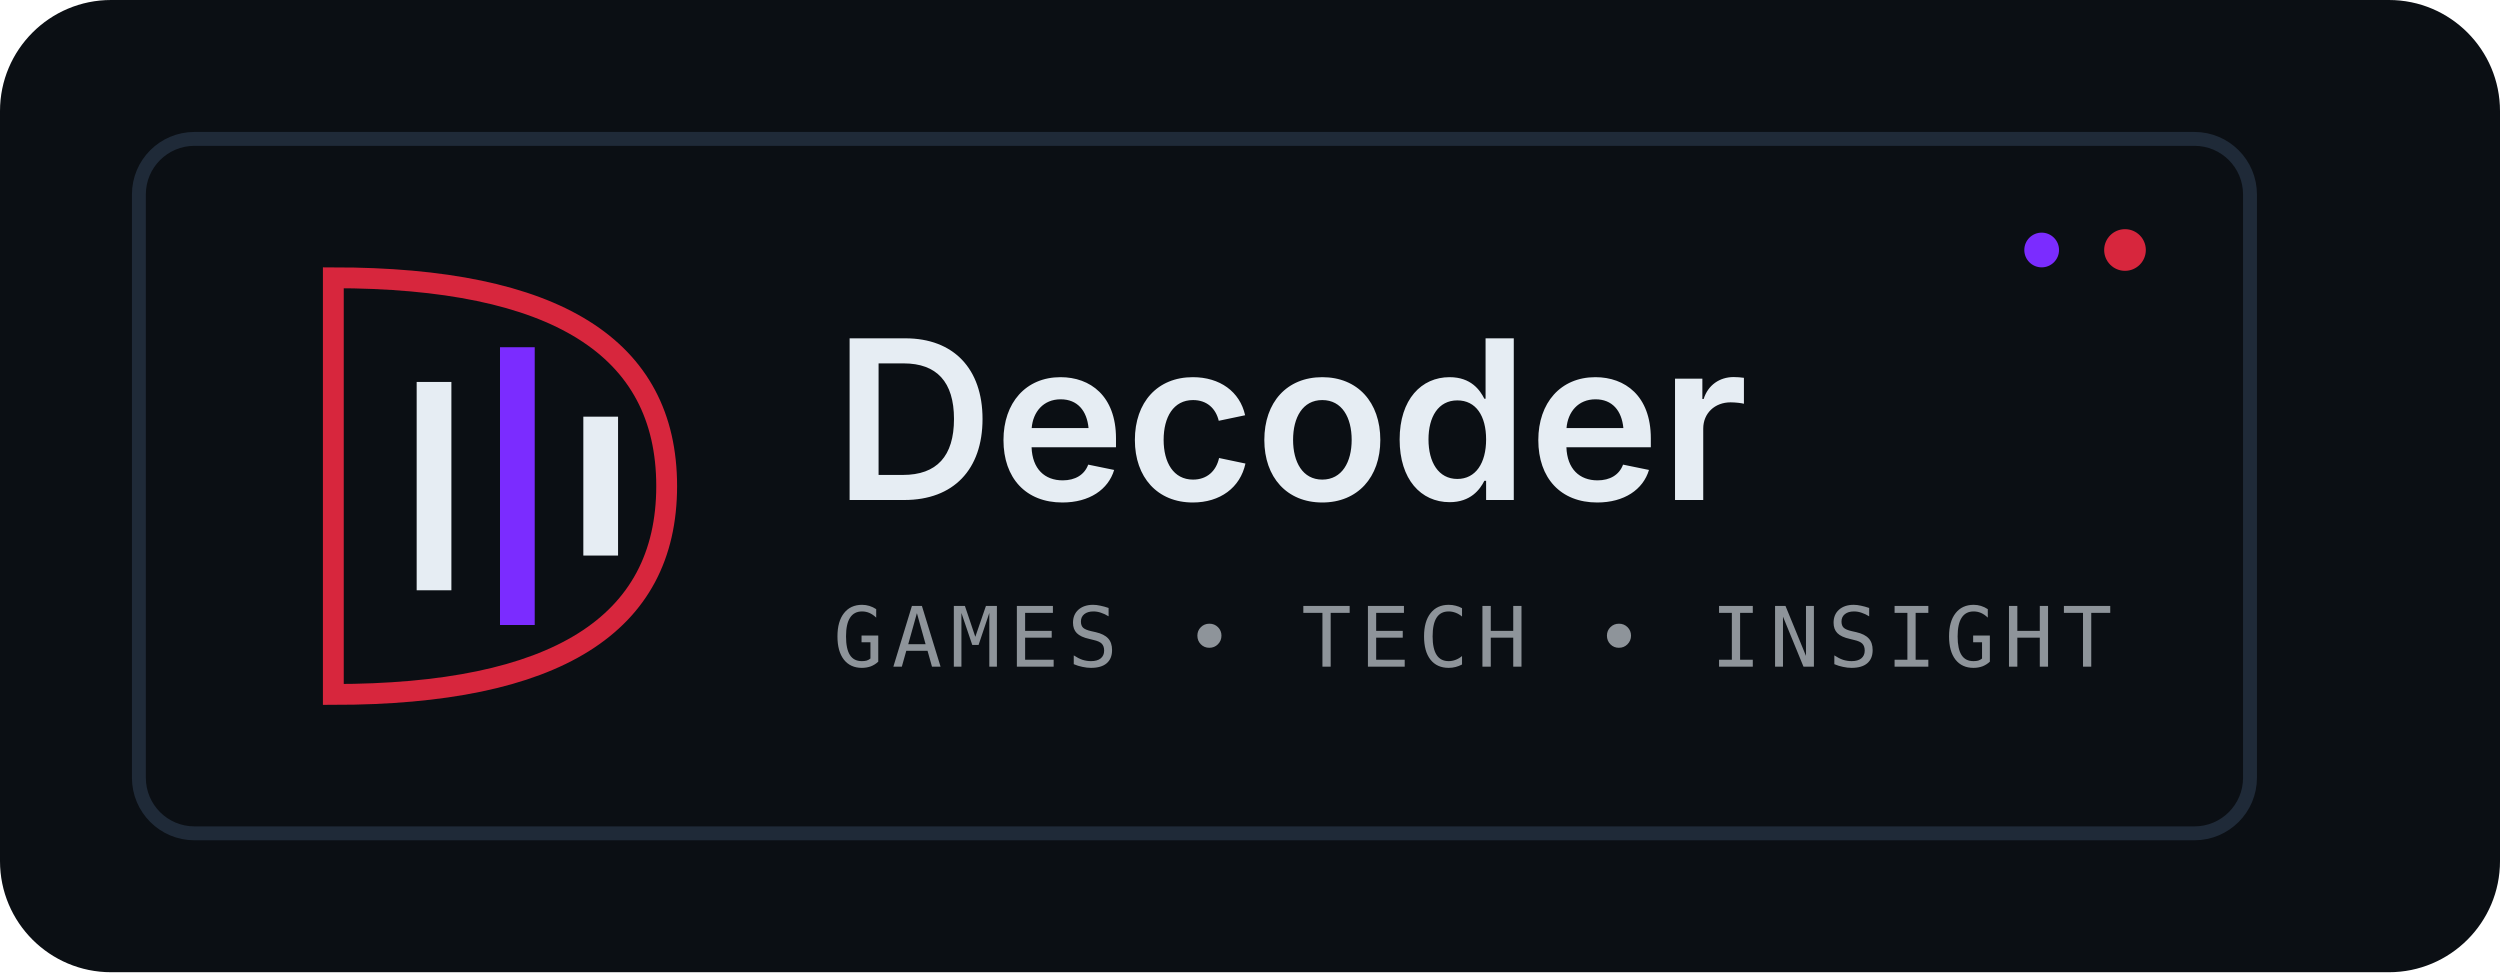
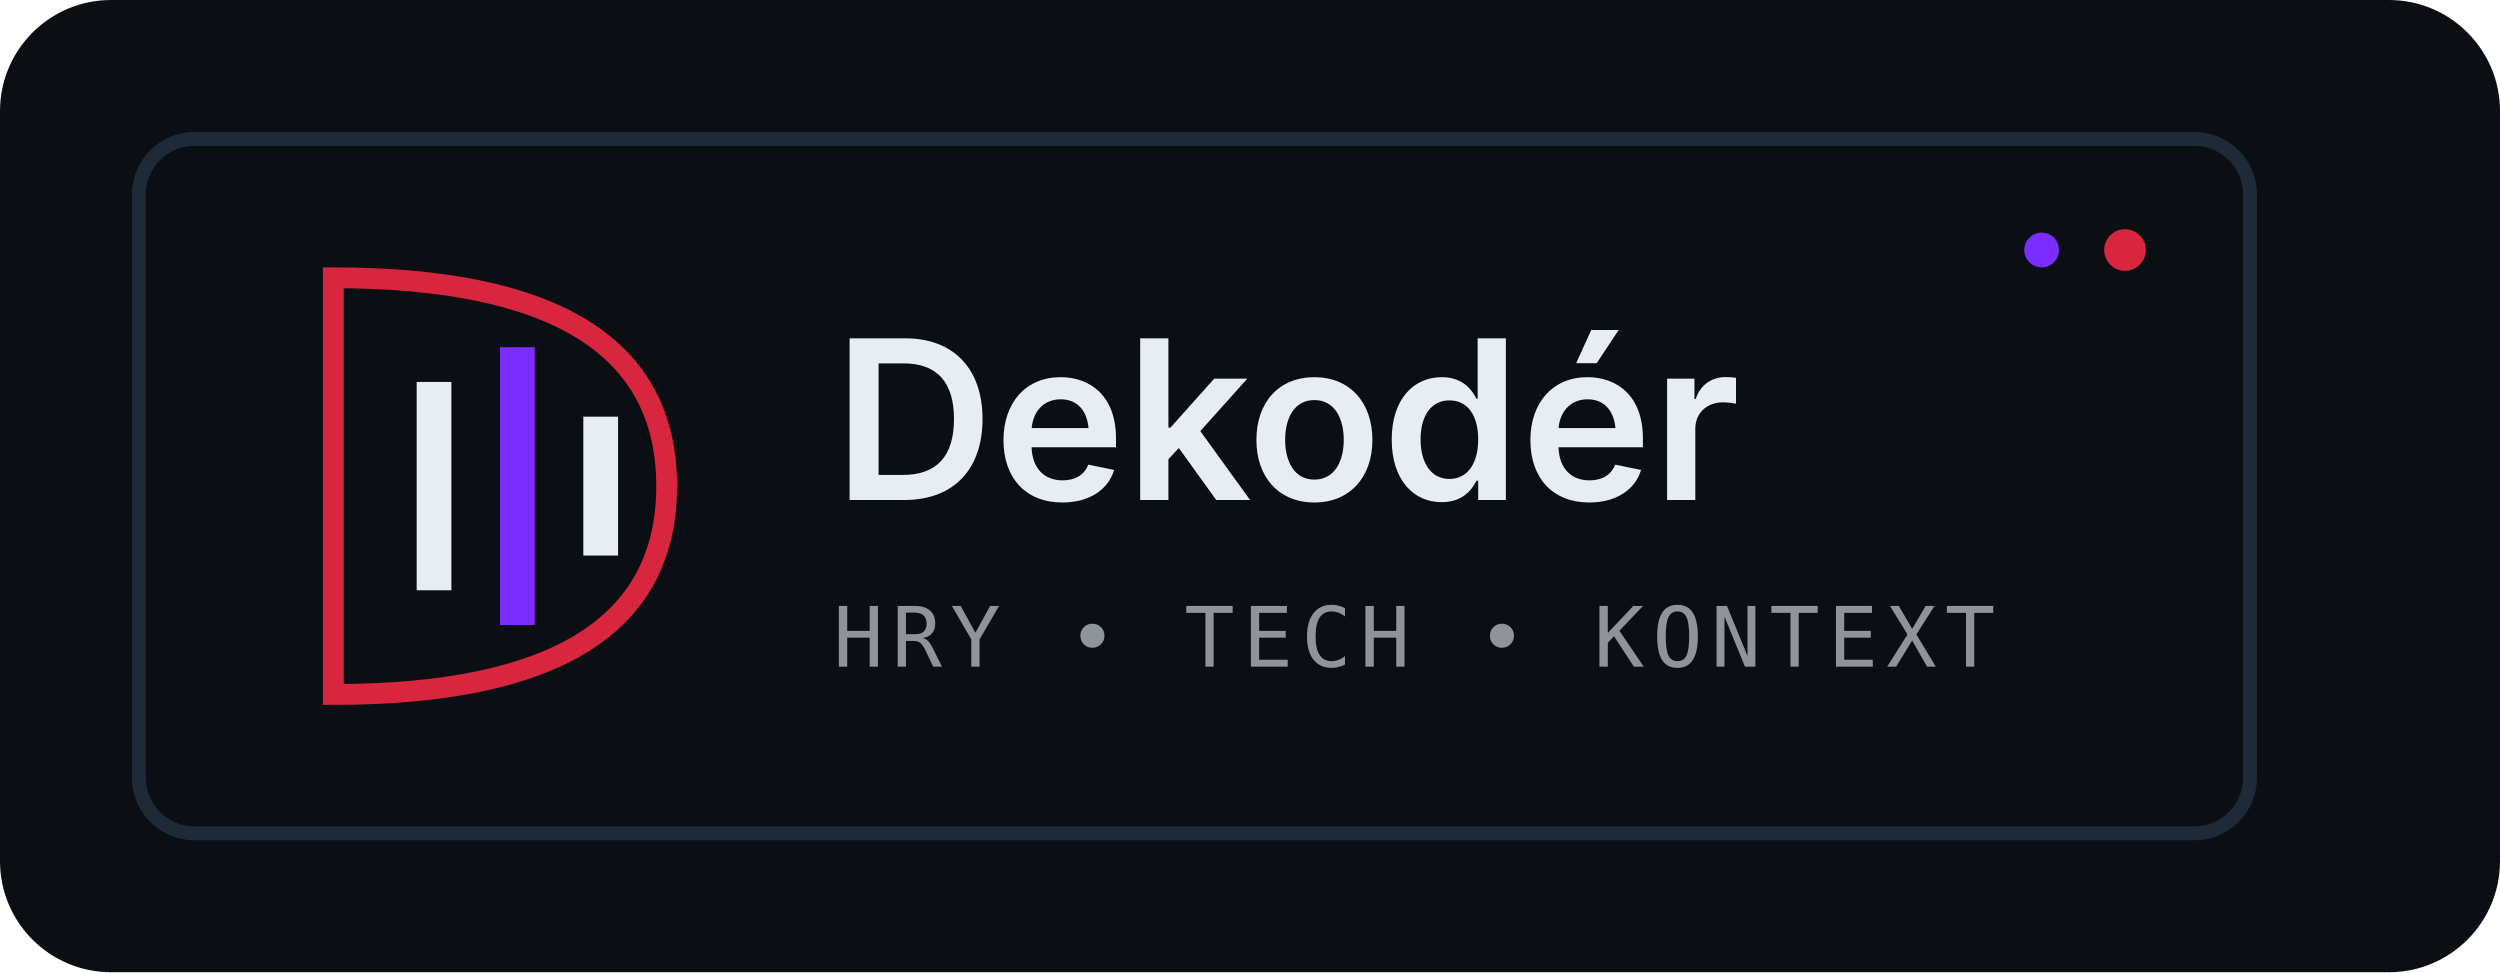
<svg xmlns="http://www.w3.org/2000/svg" width="360" height="140" viewBox="0 0 360 140" fill="none">
  <rect width="360" height="140" rx="16" fill="#0B0F14" />
  <rect x="20" y="20" width="304" height="100" rx="8" stroke="#1F2A38" stroke-width="2" />
  <circle cx="294" cy="36" r="2.5" fill="#7B2CFF" />
  <circle cx="306" cy="36" r="3" fill="#D7263D" />
  <path d="M48 40 Q96 40 96 70 Q96 100 48 100 L48 40 Z" stroke="#D7263D" stroke-width="3" fill="none" />
  <rect x="60" y="55" width="5" height="30" fill="#E6EDF3" />
  <rect x="72" y="50" width="5" height="40" fill="#7B2CFF" />
  <rect x="84" y="60" width="5" height="20" fill="#E6EDF3" />
  <text x="120" y="72" fill="#E6EDF3" font-family="Inter, system-ui, sans-serif" font-size="32" font-weight="600">
-     Decoder
+     Dekodér
  </text>
  <text x="120" y="96" fill="#E6EDF3" opacity="0.6" font-family="JetBrains Mono, monospace" font-size="12" letter-spacing="1.2">
-     GAMES • TECH • INSIGHT
+     HRY • TECH • KONTEXT
  </text>
</svg>
